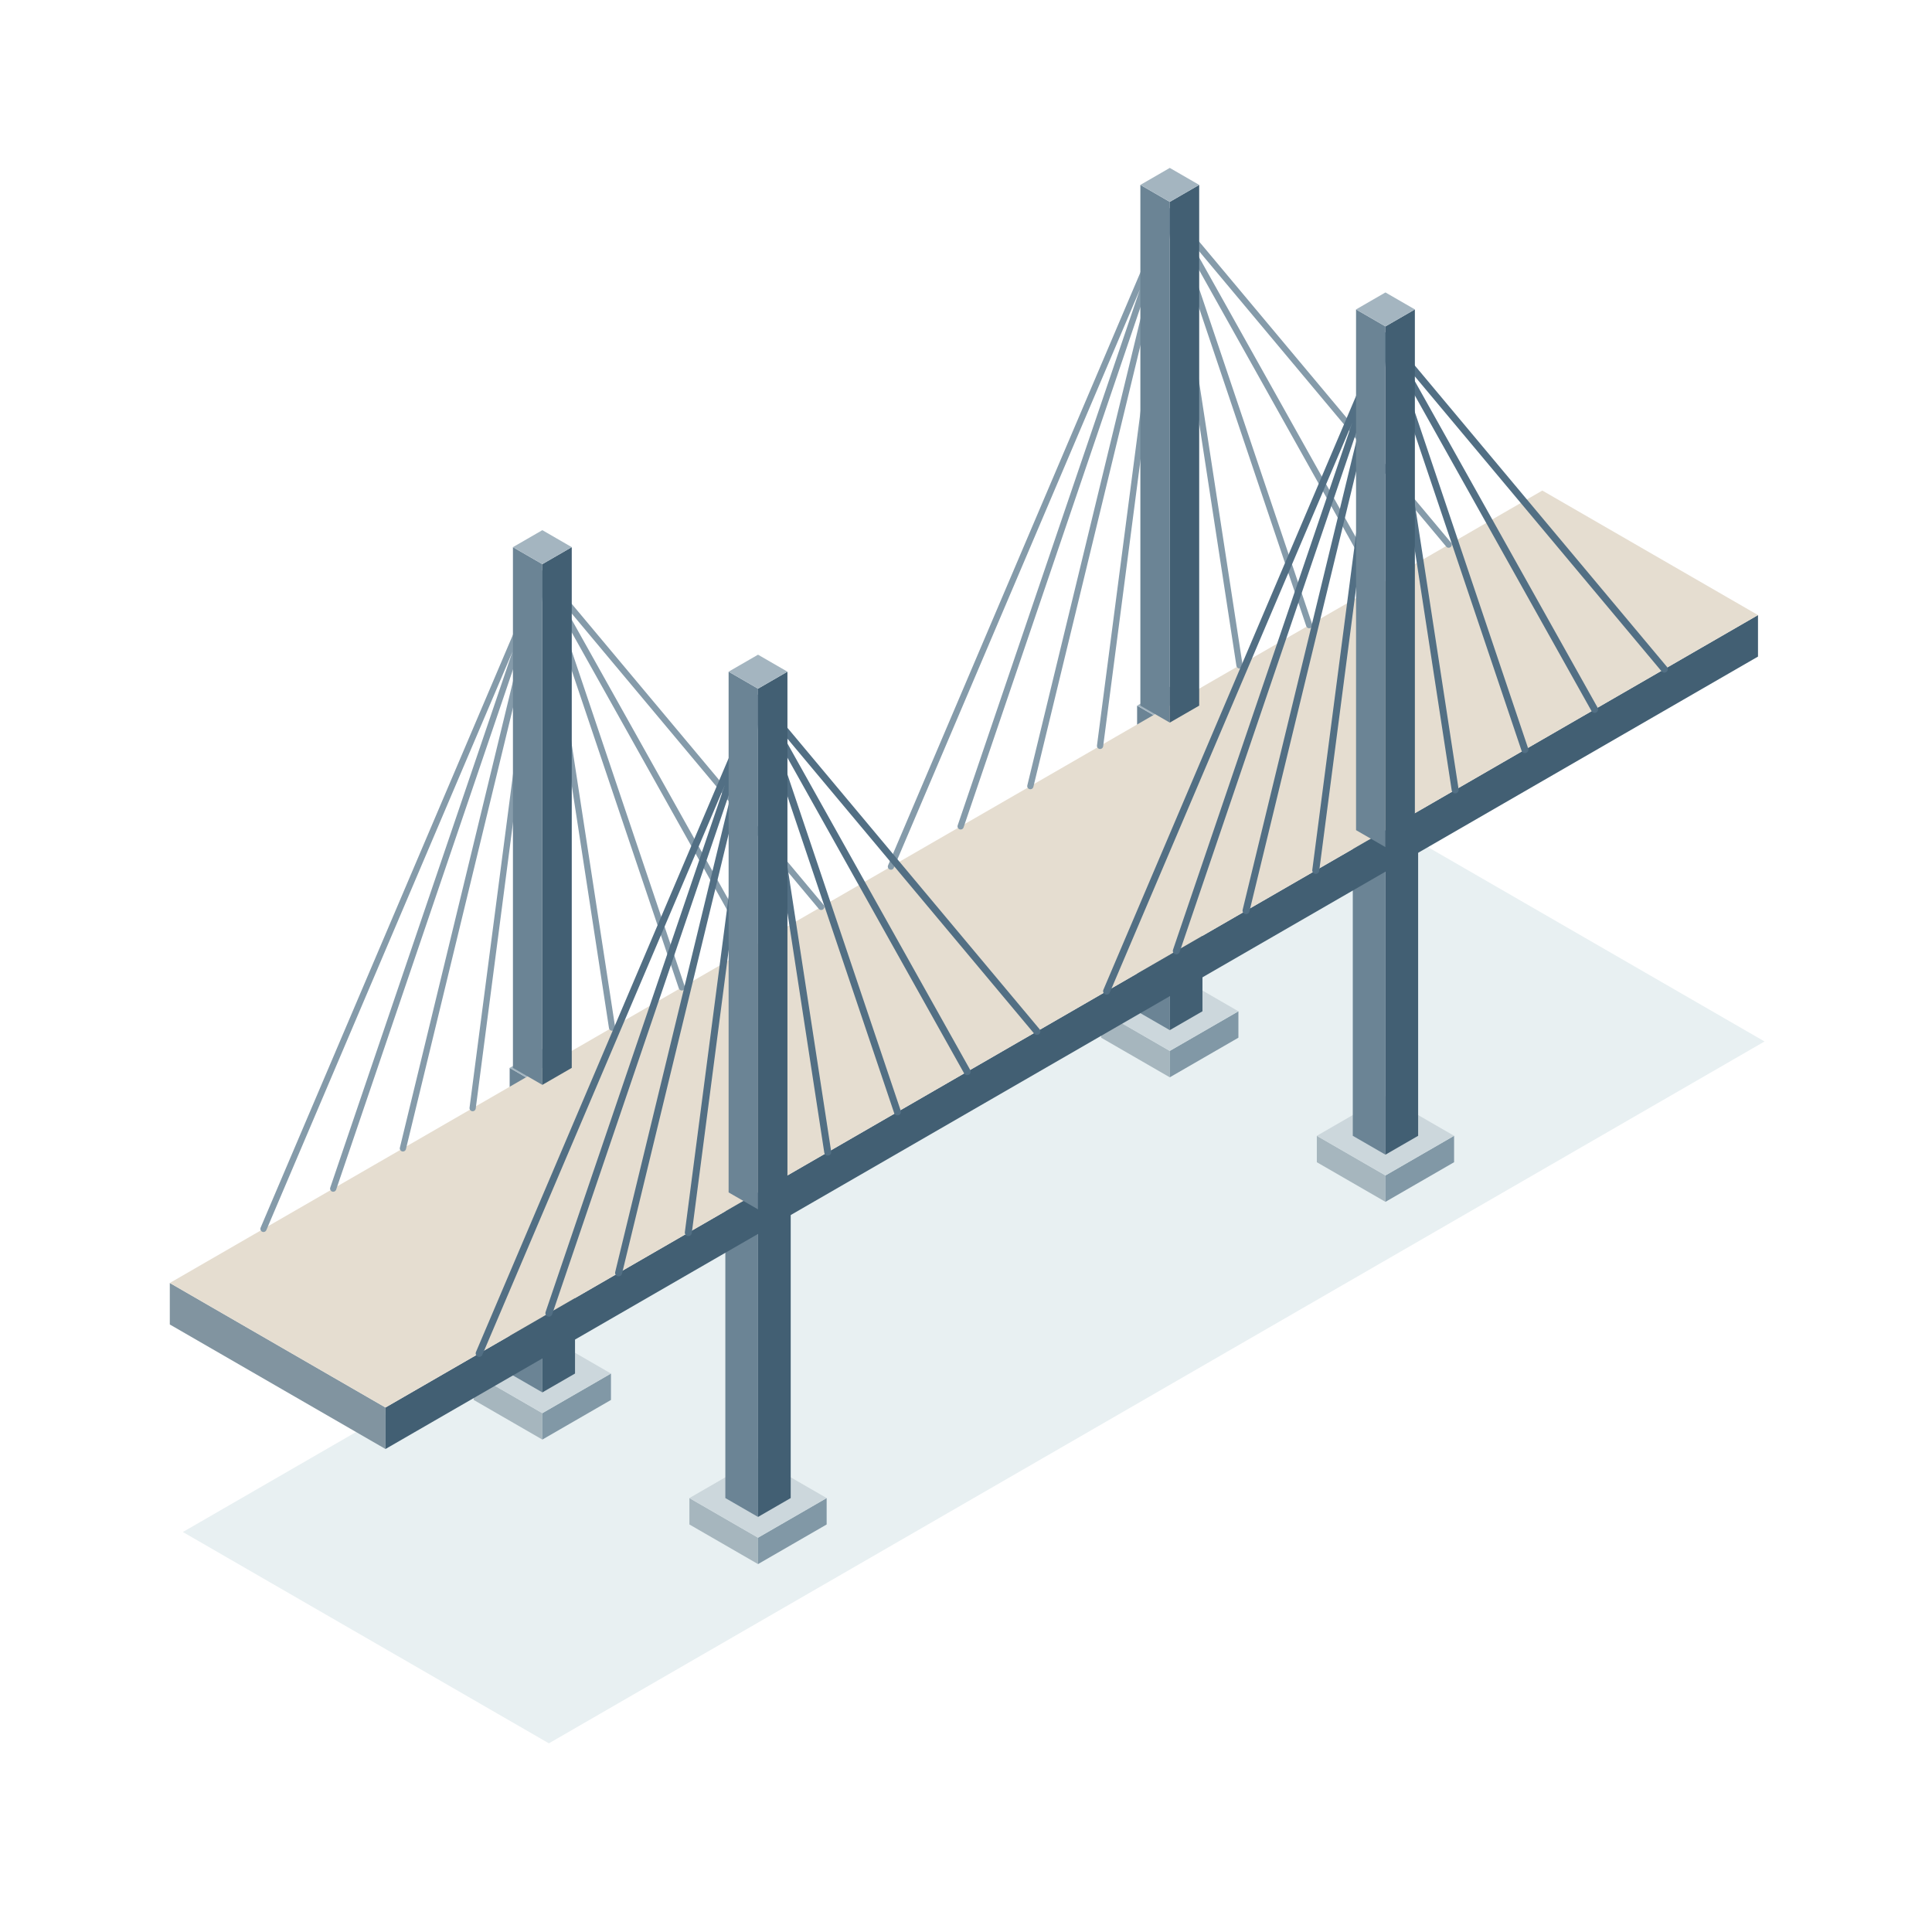
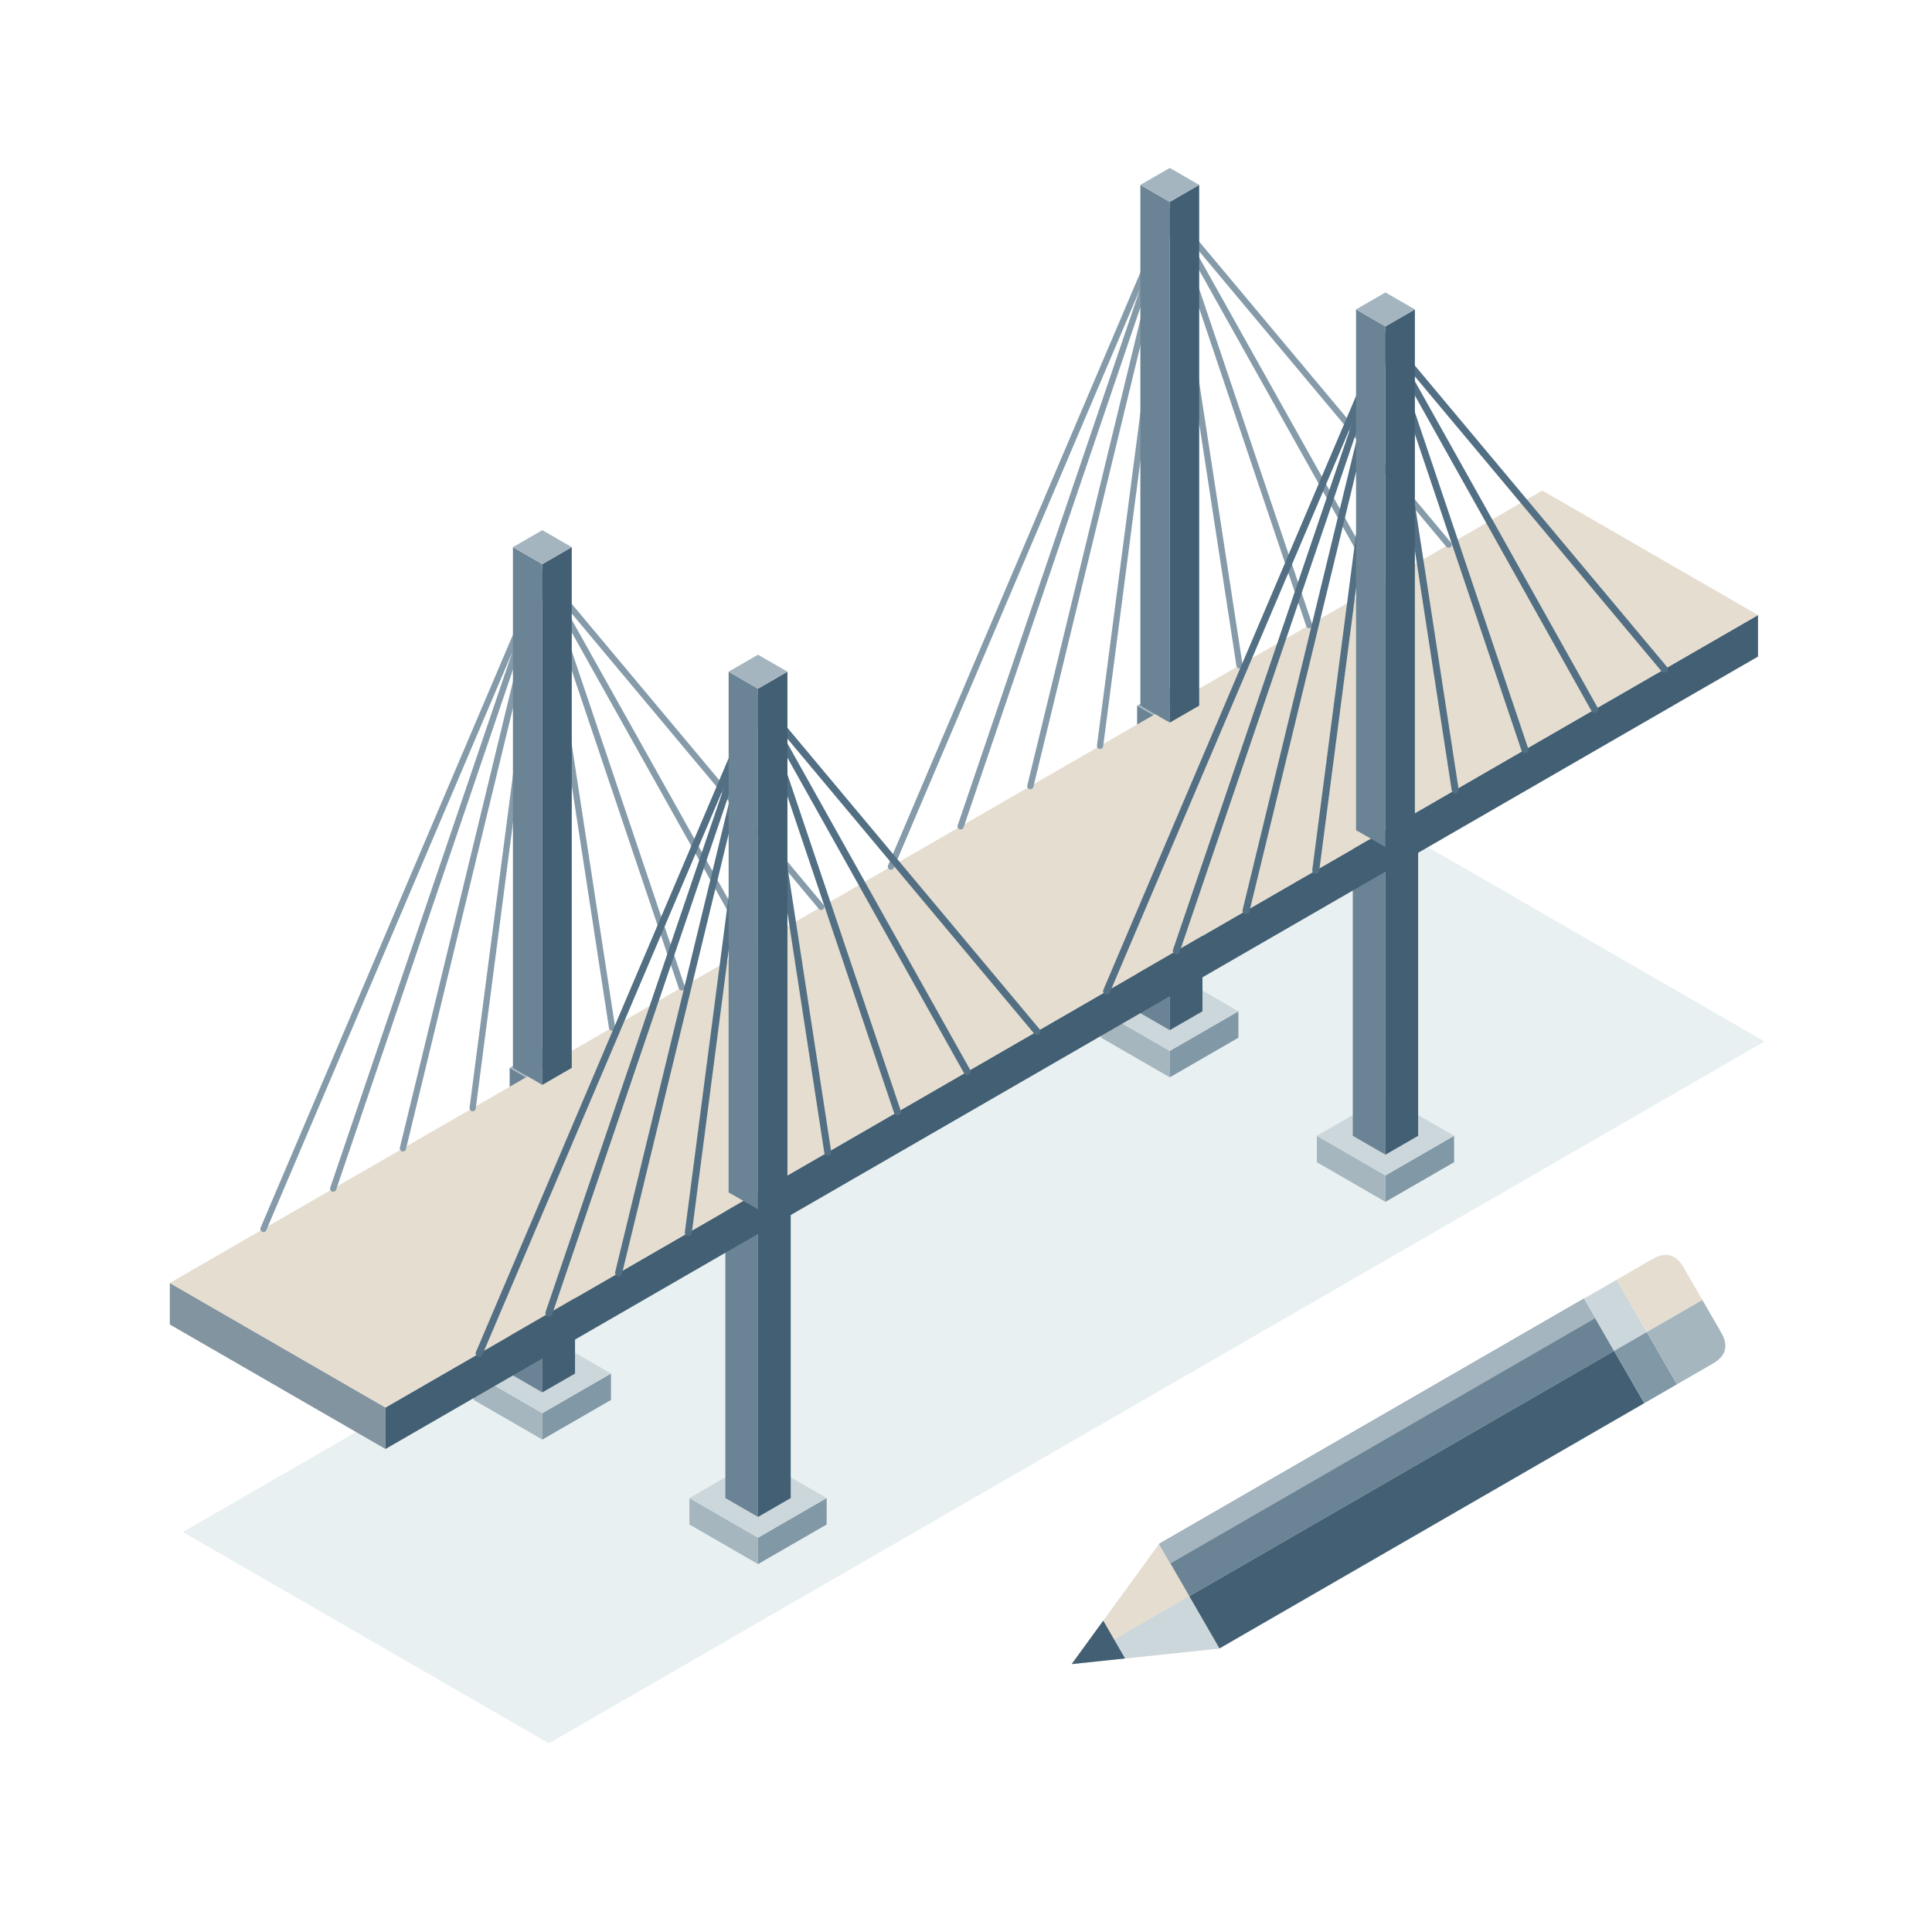
<svg xmlns="http://www.w3.org/2000/svg" width="512" height="512" viewBox="0 0 512 512" role="img" aria-labelledby="bridge-title bridge-desc">
  <g id="water">
    <polygon points="48.464,406 370.626,220 467.62,276 145.459,462" fill="#E8F0F2" />
  </g>
  <g id="foundations-and-piers">
    <g id="pier-306-0">
      <polygon points="291.817,275 310.004,285.5 310.004,278.5 291.817,268" fill="#A6B6BE" />
      <polygon points="310.004,285.5 328.19,275 328.19,268 310.004,278.5" fill="#8198A6" />
      <polygon points="291.817,268 310.004,257.5 328.19,268 310.004,278.5" fill="#CCD7DC" />
      <polygon points="301.344,268 310.004,273 310.004,192 301.344,187" fill="#6B8495" />
      <polygon points="310.004,273 318.664,268 318.664,187 310.004,192" fill="#425F73" />
      <polygon points="301.344,187 310.004,182 318.664,187 310.004,192" fill="#A4B5C0" />
    </g>
    <g id="pier-306-66">
      <polygon points="348.975,308 367.161,318.5 367.161,311.5 348.975,301" fill="#A6B6BE" />
      <polygon points="367.161,318.5 385.348,308 385.348,301 367.161,311.5" fill="#8198A6" />
      <polygon points="348.975,301 367.161,290.5 385.348,301 367.161,311.5" fill="#CCD7DC" />
      <polygon points="358.501,301 367.161,306 367.161,225 358.501,220" fill="#6B8495" />
      <polygon points="367.161,306 375.822,301 375.822,220 367.161,225" fill="#425F73" />
      <polygon points="358.501,220 367.161,215 375.822,220 367.161,225" fill="#A4B5C0" />
    </g>
    <g id="pier-114-0">
      <polygon points="125.54,371 143.727,381.5 143.727,374.5 125.54,364" fill="#A6B6BE" />
      <polygon points="143.727,381.5 161.913,371 161.913,364 143.727,374.5" fill="#8198A6" />
      <polygon points="125.54,364 143.727,353.5 161.913,364 143.727,374.5" fill="#CCD7DC" />
      <polygon points="135.067,364 143.727,369 143.727,288 135.067,283" fill="#6B8495" />
      <polygon points="143.727,369 152.387,364 152.387,283 143.727,288" fill="#425F73" />
      <polygon points="135.067,283 143.727,278 152.387,283 143.727,288" fill="#A4B5C0" />
    </g>
    <g id="pier-114-66">
      <polygon points="182.698,404 200.885,414.5 200.885,407.5 182.698,397" fill="#A6B6BE" />
      <polygon points="200.885,414.5 219.071,404 219.071,397 200.885,407.5" fill="#8198A6" />
      <polygon points="182.698,397 200.885,386.5 219.071,397 200.885,407.5" fill="#CCD7DC" />
      <polygon points="192.224,397 200.885,402 200.885,321 192.224,316" fill="#6B8495" />
      <polygon points="200.885,402 209.545,397 209.545,316 200.885,321" fill="#425F73" />
      <polygon points="192.224,316 200.885,311 209.545,316 200.885,321" fill="#A4B5C0" />
    </g>
  </g>
  <g id="bridge-deck">
    <polygon points="45,351 102.158,384 102.158,373 45,340" fill="#8194A0" />
    <polygon points="102.158,384 465.888,174 465.888,163 102.158,373" fill="#425F73" />
    <polygon points="45,340 408.731,130 465.888,163 102.158,373" fill="#E5DDD0" />
  </g>
  <g id="far-stay-cables">
    <path d="M143.727,152 L69.826,325.667 M143.727,152 L88.301,315 M143.727,152 L106.776,304.333 M143.727,152 L125.252,293.667 M143.727,152 L162.202,272.333 M143.727,152 L180.677,261.667 M143.727,152 L199.153,251 M143.727,152 L217.628,240.333" fill="none" stroke="#859BAA" stroke-width="1.65" stroke-linecap="round" stroke-linejoin="round" />
    <path d="M310.004,56 L236.103,229.667 M310.004,56 L254.578,219 M310.004,56 L273.053,208.333 M310.004,56 L291.529,197.667 M310.004,56 L328.479,176.333 M310.004,56 L346.954,165.667 M310.004,56 L365.429,155 M310.004,56 L383.905,144.333" fill="none" stroke="#859BAA" stroke-width="1.65" stroke-linecap="round" stroke-linejoin="round" />
  </g>
  <g id="far-pylons">
    <polygon points="302.21,187 310.004,191.5 310.004,53.5 302.21,49" fill="#6B8495" />
    <polygon points="310.004,191.5 317.798,187 317.798,49 310.004,53.5" fill="#425F73" />
    <polygon points="302.21,49 310.004,44.5 317.798,49 310.004,53.5" fill="#A4B5C0" />
    <polygon points="135.933,283 143.727,287.5 143.727,149.5 135.933,145" fill="#6B8495" />
    <polygon points="143.727,287.5 151.521,283 151.521,145 143.727,149.5" fill="#425F73" />
    <polygon points="135.933,145 143.727,140.5 151.521,145 143.727,149.5" fill="#A4B5C0" />
  </g>
  <g id="near-stay-cables">
    <path d="M200.885,185 L126.984,358.667 M200.885,185 L145.459,348 M200.885,185 L163.934,337.333 M200.885,185 L182.409,326.667 M200.885,185 L219.36,305.333 M200.885,185 L237.835,294.667 M200.885,185 L256.31,284 M200.885,185 L274.785,273.333" fill="none" stroke="#526F84" stroke-width="1.85" stroke-linecap="round" stroke-linejoin="round" />
    <path d="M367.161,89 L293.261,262.667 M367.161,89 L311.736,252 M367.161,89 L330.211,241.333 M367.161,89 L348.686,230.667 M367.161,89 L385.637,209.333 M367.161,89 L404.112,198.667 M367.161,89 L422.587,188 M367.161,89 L441.062,177.333" fill="none" stroke="#526F84" stroke-width="1.85" stroke-linecap="round" stroke-linejoin="round" />
  </g>
  <g id="near-pylons">
    <polygon points="359.367,220 367.161,224.5 367.161,86.5 359.367,82" fill="#6B8495" />
    <polygon points="367.161,224.5 374.956,220 374.956,82 367.161,86.5" fill="#425F73" />
    <polygon points="359.367,82 367.161,77.5 374.956,82 367.161,86.5" fill="#A4B5C0" />
    <polygon points="193.09,316 200.885,320.5 200.885,182.5 193.09,178" fill="#6B8495" />
    <polygon points="200.885,320.5 208.679,316 208.679,178 200.885,182.5" fill="#425F73" />
    <polygon points="193.09,178 200.885,173.5 208.679,178 200.885,182.5" fill="#A4B5C0" />
  </g>
+   <g id="edit-pencil" transform="translate(284 441) rotate(-30)">
+     <path d="M0 0 36-16 36 16Z" fill="#E5DDD0" />
+     <path d="M0 0 36 0 36 16Z" fill="#CCD7DC" />
+     <path d="M0 0 13-5.778 13 5.778Z" fill="#425F73" />
+     <path d="M36-16H166V0H36Z" fill="#6B8495" />
+     <path d="M36 0H166V16H36Z" fill="#425F73" />
+     <path d="M36-16H166V-10H36Z" fill="#A4B5C0" />
+     <path d="M166-16H176V0H166Z" fill="#CCD7DC" />
+     <path d="M166 0H176V16H166Z" fill="#8198A6" />
+     <path d="M176-16H187Q193-16 193-10V0H176Z" fill="#E5DDD0" />
+     <path d="M176 0H193V10Q193 16 187 16H176Z" fill="#A6B6BE" />
+   </g>
</svg>
